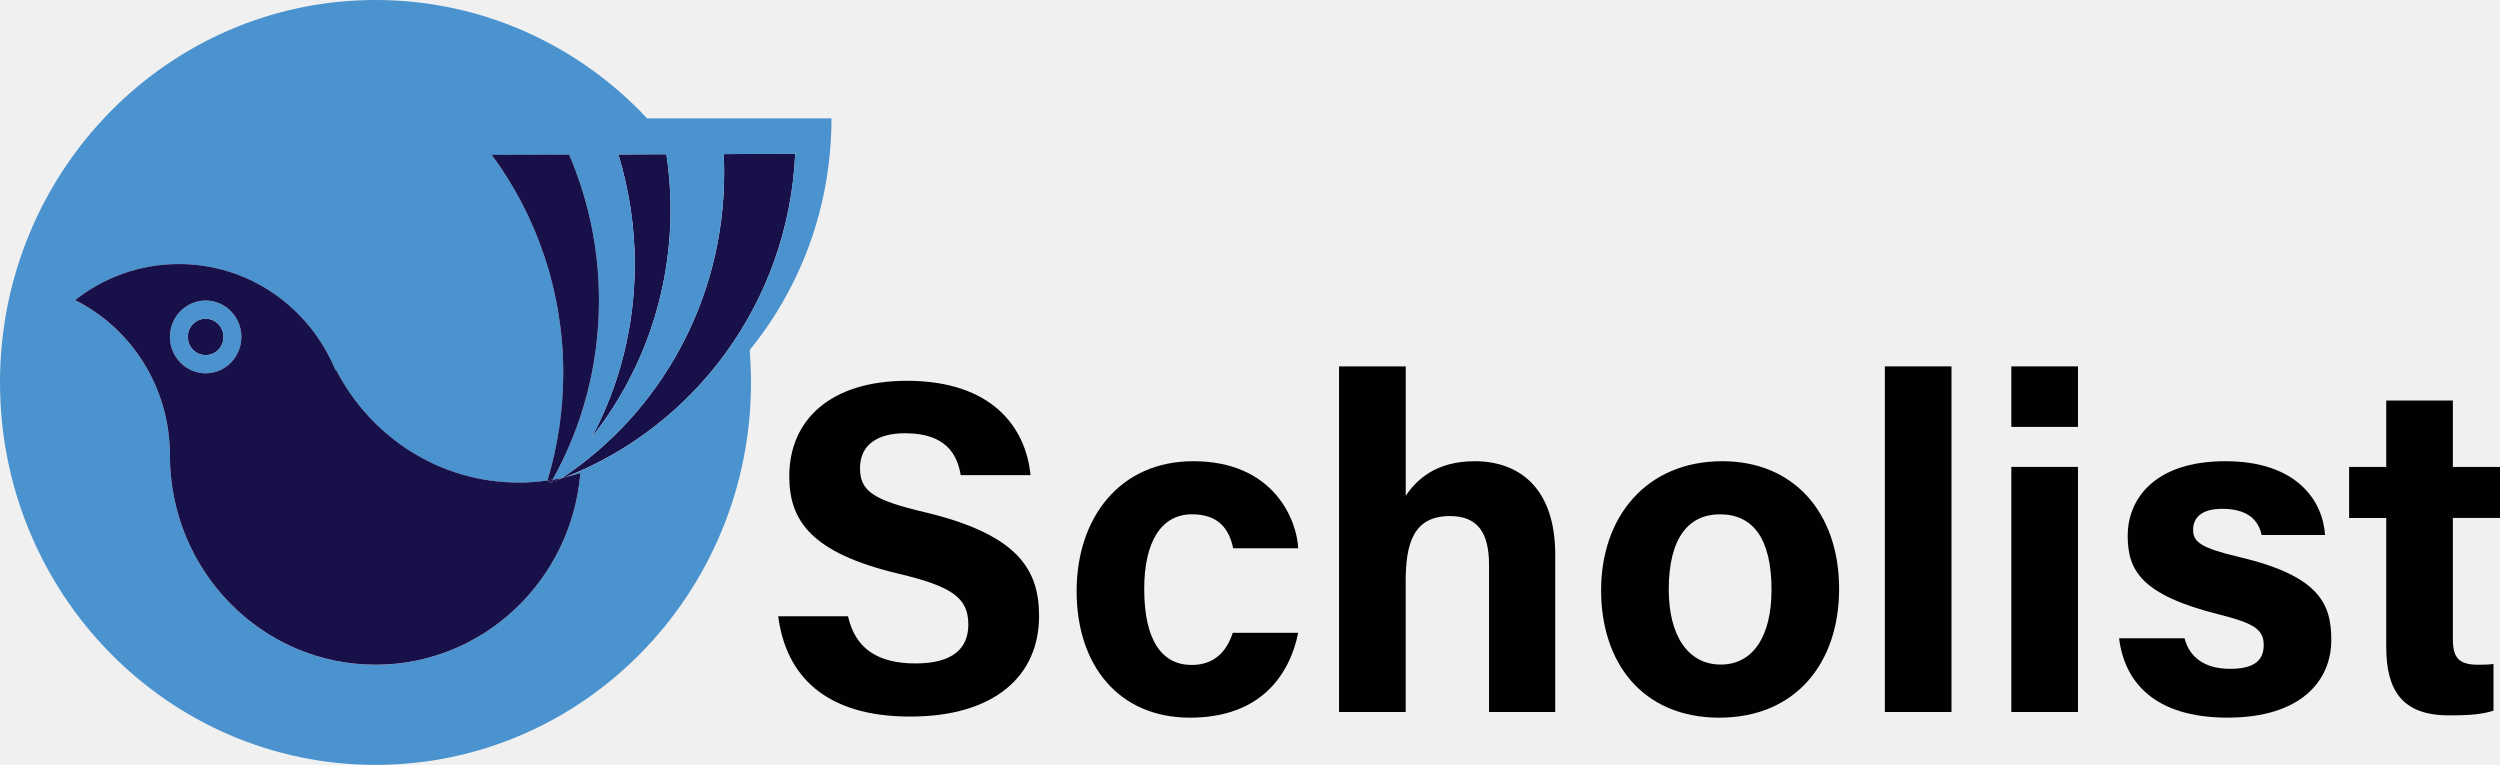
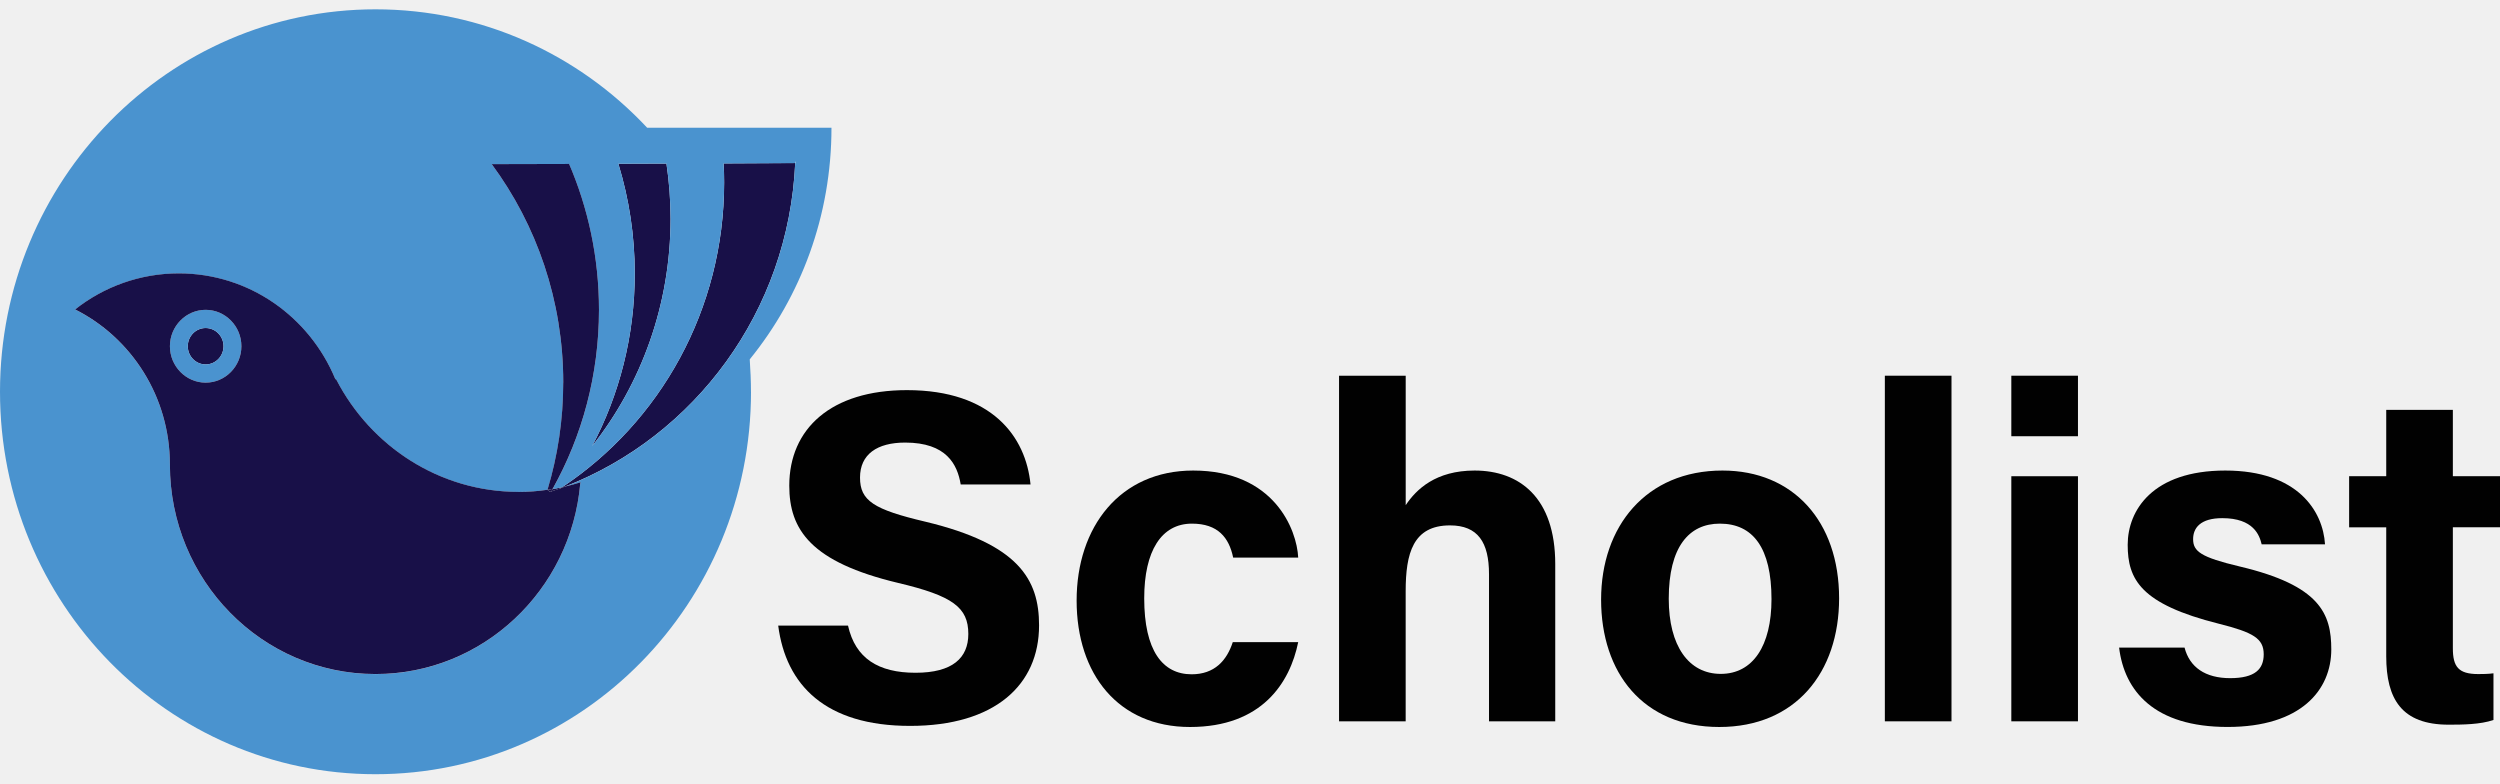
- <svg xmlns="http://www.w3.org/2000/svg" width="134" height="41" viewBox="0 0 134 41" fill="none">
-   <g clip-path="url(#clip0_1_821)">
-     <path d="M30.067 25.663L29.98 25.722L30.009 25.683C30.029 25.673 30.047 25.663 30.067 25.663Z" fill="#181048" />
-     <path d="M30.268 25.585C30.201 25.613 30.133 25.634 30.067 25.663C30.095 25.642 30.125 25.634 30.143 25.603C30.191 25.603 30.23 25.593 30.268 25.583V25.585Z" fill="#181048" />
-     <path d="M30.143 25.605C30.123 25.634 30.095 25.644 30.067 25.665C30.047 25.665 30.029 25.675 30.009 25.685L30.057 25.626C30.085 25.626 30.115 25.616 30.143 25.605Z" fill="#181048" />
-     <path d="M29.625 25.701C29.77 25.691 29.912 25.663 30.057 25.624L30.009 25.683C29.856 25.742 29.711 25.789 29.559 25.838C29.587 25.789 29.607 25.751 29.625 25.701Z" fill="#181048" />
-     <path d="M29.348 25.751C29.444 25.74 29.53 25.73 29.625 25.701C29.605 25.751 29.587 25.789 29.559 25.838C29.53 25.849 29.51 25.859 29.482 25.867L29.348 25.761V25.751Z" fill="#181048" />
-     <path d="M35.942 11.225C35.942 15.843 34.369 20.09 31.734 23.418C33.2 20.665 34.024 17.502 34.024 14.155C34.024 12.126 33.716 10.172 33.162 8.337L33.142 8.277L35.721 8.267C35.866 9.233 35.942 10.219 35.942 11.225Z" fill="#181048" />
-     <path d="M42.623 8.238C42.267 16.184 37.236 22.89 30.268 25.585C30.23 25.595 30.191 25.605 30.143 25.605C35.376 22.121 38.816 16.107 38.816 9.274C38.816 8.932 38.806 8.59 38.788 8.259L42.623 8.238Z" fill="#181048" />
-     <path d="M35.942 11.225C35.942 10.221 35.866 9.235 35.721 8.267L33.142 8.277L33.162 8.337C33.718 10.172 34.024 12.123 34.024 14.155C34.024 17.504 33.2 20.667 31.734 23.418C34.369 20.09 35.942 15.843 35.942 11.225ZM40.254 20.499C40.254 31.823 31.246 40.998 20.128 40.998C9.011 40.998 0 31.823 0 20.499C0 9.175 9.011 0 20.128 0C25.851 0 31.025 2.43 34.687 6.346H44.567C44.567 11.062 42.928 15.384 40.186 18.762C40.224 19.339 40.252 19.914 40.252 20.499H40.254ZM26.357 8.298C28.763 11.559 30.191 15.61 30.191 20.012C30.191 22.013 29.894 23.936 29.348 25.753C28.84 25.83 28.321 25.869 27.795 25.869C23.559 25.869 19.879 23.429 18.029 19.857L17.971 19.818C16.591 16.489 13.361 14.157 9.585 14.157C7.496 14.157 5.56 14.879 4.027 16.09C7.036 17.604 9.107 20.757 9.107 24.407C9.107 30.605 14.042 35.632 20.128 35.632C25.879 35.632 30.603 31.141 31.101 25.421L31.121 25.354C30.844 25.442 30.555 25.519 30.268 25.589C37.236 22.895 42.267 16.189 42.623 8.243H42.651L42.631 8.126C42.631 8.165 42.631 8.204 42.621 8.243L38.786 8.263C38.806 8.594 38.814 8.936 38.814 9.278C38.814 16.111 35.373 22.123 30.141 25.609C30.113 25.62 30.083 25.63 30.055 25.63C29.91 25.669 29.767 25.697 29.623 25.708C31.204 22.876 32.105 19.597 32.105 16.113C32.105 13.302 31.521 10.636 30.477 8.226L30.497 8.294L26.357 8.304V8.298Z" fill="#4A93CF" />
-     <path d="M30.191 20.012C30.191 15.61 28.763 11.559 26.357 8.298L30.497 8.288L30.477 8.22C31.521 10.632 32.105 13.296 32.105 16.107C32.105 19.591 31.204 22.872 29.623 25.701C29.526 25.73 29.44 25.74 29.346 25.751C29.892 23.934 30.189 22.011 30.189 20.01L30.191 20.012Z" fill="#181048" />
-     <path d="M11.023 19.034C11.552 19.034 11.981 18.597 11.981 18.058C11.981 17.519 11.552 17.082 11.023 17.082C10.494 17.082 10.065 17.519 10.065 18.058C10.065 18.597 10.494 19.034 11.023 19.034Z" fill="#181048" />
-     <path d="M11.981 18.058C11.981 17.522 11.55 17.082 11.023 17.082C10.497 17.082 10.065 17.522 10.065 18.058C10.065 18.594 10.497 19.034 11.023 19.034C11.55 19.034 11.981 18.594 11.981 18.058ZM11.023 16.107C12.078 16.107 12.939 16.984 12.939 18.058C12.939 19.132 12.078 20.01 11.023 20.01C9.969 20.01 9.107 19.132 9.107 18.058C9.107 16.984 9.969 16.107 11.023 16.107Z" fill="#4A93CF" />
-     <path d="M12.939 18.058C12.939 16.984 12.078 16.107 11.023 16.107C9.969 16.107 9.107 16.984 9.107 18.058C9.107 19.132 9.969 20.01 11.023 20.01C12.078 20.01 12.939 19.132 12.939 18.058ZM27.795 25.867C28.321 25.867 28.84 25.828 29.348 25.751V25.761L29.482 25.867C29.51 25.857 29.53 25.847 29.559 25.838C29.711 25.789 29.856 25.74 30.009 25.683L29.98 25.722L30.067 25.663C30.133 25.634 30.201 25.613 30.268 25.585C30.555 25.517 30.842 25.438 31.121 25.35L31.101 25.417C30.603 31.137 25.879 35.628 20.128 35.628C14.042 35.628 9.107 30.601 9.107 24.402C9.107 20.751 7.036 17.598 4.027 16.086C5.56 14.875 7.496 14.153 9.585 14.153C13.361 14.153 16.591 16.485 17.971 19.814L18.029 19.852C19.879 23.424 23.559 25.865 27.795 25.865V25.867Z" fill="#181048" />
-     <path d="M45.454 33.034C45.846 34.791 47.083 35.56 49.072 35.56C51.06 35.56 51.902 34.762 51.902 33.482C51.902 32.058 51.075 31.44 48.136 30.744C43.462 29.627 42.305 27.895 42.305 25.532C42.305 22.481 44.544 20.411 48.612 20.411C53.173 20.411 54.989 22.909 55.236 25.468H51.494C51.316 24.392 50.731 23.222 48.516 23.222C47.007 23.222 46.097 23.856 46.097 25.098C46.097 26.34 46.826 26.808 49.602 27.463C54.6 28.662 55.694 30.556 55.694 33.021C55.694 36.217 53.32 38.408 48.781 38.408C44.241 38.408 42.124 36.221 41.712 33.032H45.454V33.034Z" fill="#010101" />
-     <path d="M69.584 33.917C69.14 36.106 67.627 38.467 63.785 38.467C59.943 38.467 57.707 35.638 57.707 31.689C57.707 27.741 60.031 24.721 63.956 24.721C68.304 24.721 69.513 27.899 69.584 29.386H66.097C65.876 28.316 65.281 27.567 63.887 27.567C62.254 27.567 61.33 29.024 61.33 31.571C61.33 34.367 62.309 35.642 63.873 35.642C65.101 35.642 65.757 34.904 66.077 33.917H69.586H69.584Z" fill="#010101" />
-     <path d="M75.347 19.638V26.577C75.913 25.726 76.957 24.721 79.04 24.721C81.445 24.721 83.361 26.172 83.361 29.734V38.163H79.812V30.278C79.812 28.57 79.217 27.661 77.719 27.661C75.734 27.661 75.344 29.165 75.344 31.192V38.163H71.773V19.638H75.347Z" fill="#010101" />
-     <path d="M98.576 31.569C98.576 35.544 96.24 38.467 92.154 38.467C88.069 38.467 85.819 35.56 85.819 31.638C85.819 27.717 88.226 24.721 92.323 24.721C96.12 24.721 98.576 27.451 98.576 31.569ZM89.445 31.593C89.445 34.122 90.513 35.62 92.233 35.62C93.952 35.62 94.953 34.12 94.953 31.616C94.953 28.866 93.962 27.567 92.183 27.567C90.525 27.567 89.445 28.817 89.445 31.593Z" fill="#010101" />
-     <path d="M101.028 38.163V19.638H104.6V38.163H101.028Z" fill="#010101" />
-     <path d="M107.808 19.638H111.379V22.882H107.808V19.638ZM107.808 25.026H111.379V38.163H107.808V25.026Z" fill="#010101" />
-     <path d="M117.093 34.214C117.362 35.261 118.202 35.849 119.536 35.849C120.869 35.849 121.335 35.366 121.335 34.57C121.335 33.727 120.781 33.396 118.933 32.933C114.731 31.878 114.044 30.554 114.044 28.701C114.044 26.847 115.384 24.721 119.275 24.721C123.165 24.721 124.511 26.896 124.622 28.676H121.225C121.111 28.191 120.793 27.273 119.114 27.273C117.933 27.273 117.551 27.805 117.551 28.396C117.551 29.05 117.951 29.366 120.046 29.863C124.348 30.881 124.957 32.385 124.957 34.31C124.957 36.485 123.332 38.465 119.399 38.465C115.466 38.465 113.867 36.54 113.584 34.212H117.093V34.214Z" fill="#010101" />
-     <path d="M125.913 25.026H127.902V21.469H131.473V25.026H134V27.762H131.473V34.245C131.473 35.241 131.772 35.63 132.837 35.63C133.036 35.63 133.383 35.628 133.65 35.589V38.091C132.941 38.336 131.971 38.343 131.25 38.343C128.733 38.343 127.902 36.972 127.902 34.674V27.764H125.913V25.026Z" fill="#010101" />
+ <svg xmlns="http://www.w3.org/2000/svg" width="134" height="42" viewBox="0 0 134 42" fill="none">
+   <g clip-path="url(#clip0_1_2794)">
+     <path d="M30.067 26.163L29.98 26.222L30.008 26.183C30.029 26.173 30.047 26.163 30.067 26.163Z" fill="#181048" />
+     <path d="M30.267 26.085C30.201 26.113 30.133 26.134 30.067 26.163C30.095 26.142 30.125 26.134 30.143 26.103C30.191 26.103 30.229 26.093 30.267 26.083V26.085Z" fill="#181048" />
+     <path d="M30.143 26.105C30.123 26.134 30.095 26.144 30.067 26.165C30.047 26.165 30.029 26.175 30.008 26.185L30.057 26.126C30.085 26.126 30.115 26.116 30.143 26.105Z" fill="#181048" />
+     <path d="M29.625 26.201C29.769 26.191 29.912 26.163 30.057 26.124L30.008 26.183C29.856 26.242 29.711 26.289 29.558 26.338C29.587 26.289 29.607 26.251 29.625 26.201Z" fill="#181048" />
+     <path d="M29.348 26.251C29.444 26.24 29.53 26.23 29.625 26.201C29.605 26.251 29.587 26.289 29.558 26.338C29.53 26.349 29.51 26.359 29.482 26.367L29.348 26.261V26.251Z" fill="#181048" />
+     <path d="M35.942 11.725C35.942 16.343 34.369 20.59 31.734 23.918C33.2 21.165 34.024 18.002 34.024 14.655C34.024 12.626 33.716 10.672 33.162 8.837L33.142 8.777L35.721 8.767C35.865 9.733 35.942 10.719 35.942 11.725Z" fill="#181048" />
+     <path d="M42.623 8.738C42.267 16.684 37.235 23.39 30.267 26.085C30.229 26.095 30.191 26.105 30.143 26.105C35.375 22.621 38.816 16.607 38.816 9.774C38.816 9.432 38.806 9.09 38.788 8.759L42.623 8.738Z" fill="#181048" />
+     <path d="M35.942 11.725C35.942 10.721 35.865 9.735 35.721 8.767L33.142 8.777L33.162 8.837C33.718 10.672 34.024 12.623 34.024 14.655C34.024 18.004 33.2 21.167 31.734 23.918C34.369 20.59 35.942 16.343 35.942 11.725ZM40.254 20.999C40.254 32.322 31.246 41.498 20.128 41.498C9.01 41.498 -0 32.322 -0 20.999C-0 9.675 9.01 0.5 20.128 0.5C25.851 0.5 31.025 2.93 34.687 6.846H44.567C44.567 11.562 42.928 15.884 40.186 19.262C40.224 19.839 40.252 20.414 40.252 20.999H40.254ZM26.357 8.798C28.763 12.059 30.191 16.11 30.191 20.512C30.191 22.513 29.894 24.436 29.348 26.253C28.839 26.33 28.321 26.369 27.795 26.369C23.559 26.369 19.879 23.929 18.029 20.357L17.971 20.318C16.591 16.989 13.361 14.657 9.585 14.657C7.496 14.657 5.56 15.379 4.027 16.59C7.036 18.104 9.107 21.257 9.107 24.907C9.107 31.105 14.042 36.132 20.128 36.132C25.879 36.132 30.603 31.641 31.101 25.921L31.121 25.854C30.844 25.942 30.555 26.019 30.267 26.089C37.235 23.395 42.267 16.689 42.623 8.743H42.651L42.63 8.626C42.63 8.665 42.63 8.704 42.62 8.743L38.786 8.763C38.806 9.094 38.814 9.436 38.814 9.778C38.814 16.611 35.373 22.623 30.141 26.109C30.113 26.12 30.083 26.13 30.055 26.13C29.91 26.169 29.767 26.197 29.623 26.208C31.203 23.376 32.105 20.097 32.105 16.613C32.105 13.802 31.521 11.136 30.476 8.726L30.497 8.794L26.357 8.804V8.798Z" fill="#4A93CF" />
+     <path d="M30.191 20.512C30.191 16.11 28.763 12.059 26.357 8.798L30.497 8.788L30.476 8.72C31.521 11.132 32.105 13.796 32.105 16.607C32.105 20.091 31.203 23.372 29.623 26.201C29.526 26.23 29.44 26.24 29.346 26.251C29.892 24.434 30.189 22.511 30.189 20.51L30.191 20.512Z" fill="#181048" />
+     <path d="M11.023 19.534C11.552 19.534 11.981 19.097 11.981 18.558C11.981 18.019 11.552 17.582 11.023 17.582C10.494 17.582 10.065 18.019 10.065 18.558C10.065 19.097 10.494 19.534 11.023 19.534Z" fill="#181048" />
+     <path d="M11.981 18.558C11.981 18.022 11.549 17.582 11.023 17.582C10.497 17.582 10.065 18.022 10.065 18.558C10.065 19.094 10.497 19.534 11.023 19.534C11.549 19.534 11.981 19.094 11.981 18.558ZM11.023 16.607C12.078 16.607 12.939 17.484 12.939 18.558C12.939 19.632 12.078 20.51 11.023 20.51C9.969 20.51 9.107 19.632 9.107 18.558C9.107 17.484 9.969 16.607 11.023 16.607Z" fill="#4A93CF" />
+     <path d="M12.939 18.558C12.939 17.484 12.078 16.607 11.023 16.607C9.969 16.607 9.107 17.484 9.107 18.558C9.107 19.632 9.969 20.51 11.023 20.51C12.078 20.51 12.939 19.632 12.939 18.558ZM27.795 26.367C28.321 26.367 28.839 26.328 29.348 26.251V26.261L29.482 26.367C29.51 26.357 29.53 26.347 29.558 26.338C29.711 26.289 29.856 26.24 30.008 26.183L29.98 26.222L30.067 26.163C30.133 26.134 30.201 26.113 30.267 26.085C30.555 26.017 30.842 25.938 31.121 25.85L31.101 25.917C30.603 31.637 25.879 36.128 20.128 36.128C14.042 36.128 9.107 31.101 9.107 24.902C9.107 21.251 7.036 18.098 4.027 16.586C5.56 15.375 7.496 14.653 9.585 14.653C13.361 14.653 16.591 16.985 17.971 20.314L18.029 20.352C19.879 23.924 23.559 26.365 27.795 26.365V26.367Z" fill="#181048" />
+     <path d="M45.454 33.534C45.846 35.291 47.083 36.06 49.072 36.06C51.06 36.06 51.902 35.262 51.902 33.982C51.902 32.558 51.074 31.94 48.136 31.244C43.462 30.127 42.305 28.395 42.305 26.032C42.305 22.981 44.544 20.911 48.612 20.911C53.173 20.911 54.989 23.409 55.236 25.968H51.494C51.316 24.892 50.731 23.722 48.516 23.722C47.007 23.722 46.097 24.356 46.097 25.598C46.097 26.84 46.826 27.308 49.602 27.963C54.599 29.162 55.694 31.056 55.694 33.521C55.694 36.717 53.32 38.908 48.781 38.908C44.241 38.908 42.124 36.721 41.712 33.532H45.454V33.534Z" fill="#010101" />
+     <path d="M69.584 34.417C69.14 36.606 67.627 38.967 63.785 38.967C59.942 38.967 57.707 36.138 57.707 32.19C57.707 28.241 60.031 25.221 63.956 25.221C68.304 25.221 69.513 28.399 69.584 29.886H66.097C65.876 28.816 65.281 28.067 63.887 28.067C62.254 28.067 61.33 29.524 61.33 32.071C61.33 34.867 62.309 36.142 63.873 36.142C65.1 36.142 65.757 35.404 66.077 34.417H69.586H69.584Z" fill="#010101" />
+     <path d="M75.346 20.138V27.077C75.913 26.226 76.957 25.221 79.04 25.221C81.445 25.221 83.361 26.672 83.361 30.234V38.663H79.811V30.778C79.811 29.07 79.217 28.161 77.719 28.161C75.734 28.161 75.344 29.665 75.344 31.692V38.663H71.773V20.138H75.346Z" fill="#010101" />
+     <path d="M98.576 32.069C98.576 36.044 96.24 38.967 92.154 38.967C88.069 38.967 85.819 36.06 85.819 32.138C85.819 28.217 88.226 25.221 92.323 25.221C96.119 25.221 98.576 27.951 98.576 32.069ZM89.445 32.093C89.445 34.622 90.513 36.12 92.233 36.12C93.952 36.12 94.952 34.62 94.952 32.116C94.952 29.366 93.962 28.067 92.183 28.067C90.525 28.067 89.445 29.317 89.445 32.093Z" fill="#010101" />
+     <path d="M101.028 38.663V20.138H104.6V38.663H101.028Z" fill="#010101" />
+     <path d="M107.807 20.138H111.379V23.382H107.807V20.138ZM107.807 25.526H111.379V38.663H107.807V25.526Z" fill="#010101" />
+     <path d="M117.093 34.714C117.362 35.761 118.202 36.349 119.536 36.349C120.869 36.349 121.335 35.866 121.335 35.07C121.335 34.227 120.781 33.896 118.933 33.433C114.731 32.378 114.044 31.054 114.044 29.201C114.044 27.347 115.384 25.221 119.275 25.221C123.165 25.221 124.511 27.396 124.621 29.176H121.225C121.11 28.691 120.793 27.773 119.114 27.773C117.933 27.773 117.551 28.305 117.551 28.896C117.551 29.55 117.951 29.866 120.046 30.363C124.348 31.381 124.957 32.885 124.957 34.81C124.957 36.985 123.332 38.965 119.399 38.965C115.466 38.965 113.867 37.04 113.584 34.712H117.093V34.714Z" fill="#010101" />
+     <path d="M125.913 25.526H127.902V21.969H131.473V25.526H134V28.262H131.473V34.745C131.473 35.741 131.772 36.13 132.837 36.13C133.036 36.13 133.383 36.128 133.65 36.089V38.591C132.941 38.836 131.971 38.843 131.25 38.843C128.733 38.843 127.902 37.472 127.902 35.174V28.264H125.913V25.526Z" fill="#010101" />
  </g>
  <defs>
-     <clipPath id="clip0_1_821">
-       <rect width="134" height="41" fill="white" />
+     <clipPath id="clip0_1_2794">
+       <rect width="134" height="41" fill="white" transform="translate(-0.00012207 0.5)" />
    </clipPath>
  </defs>
</svg>
